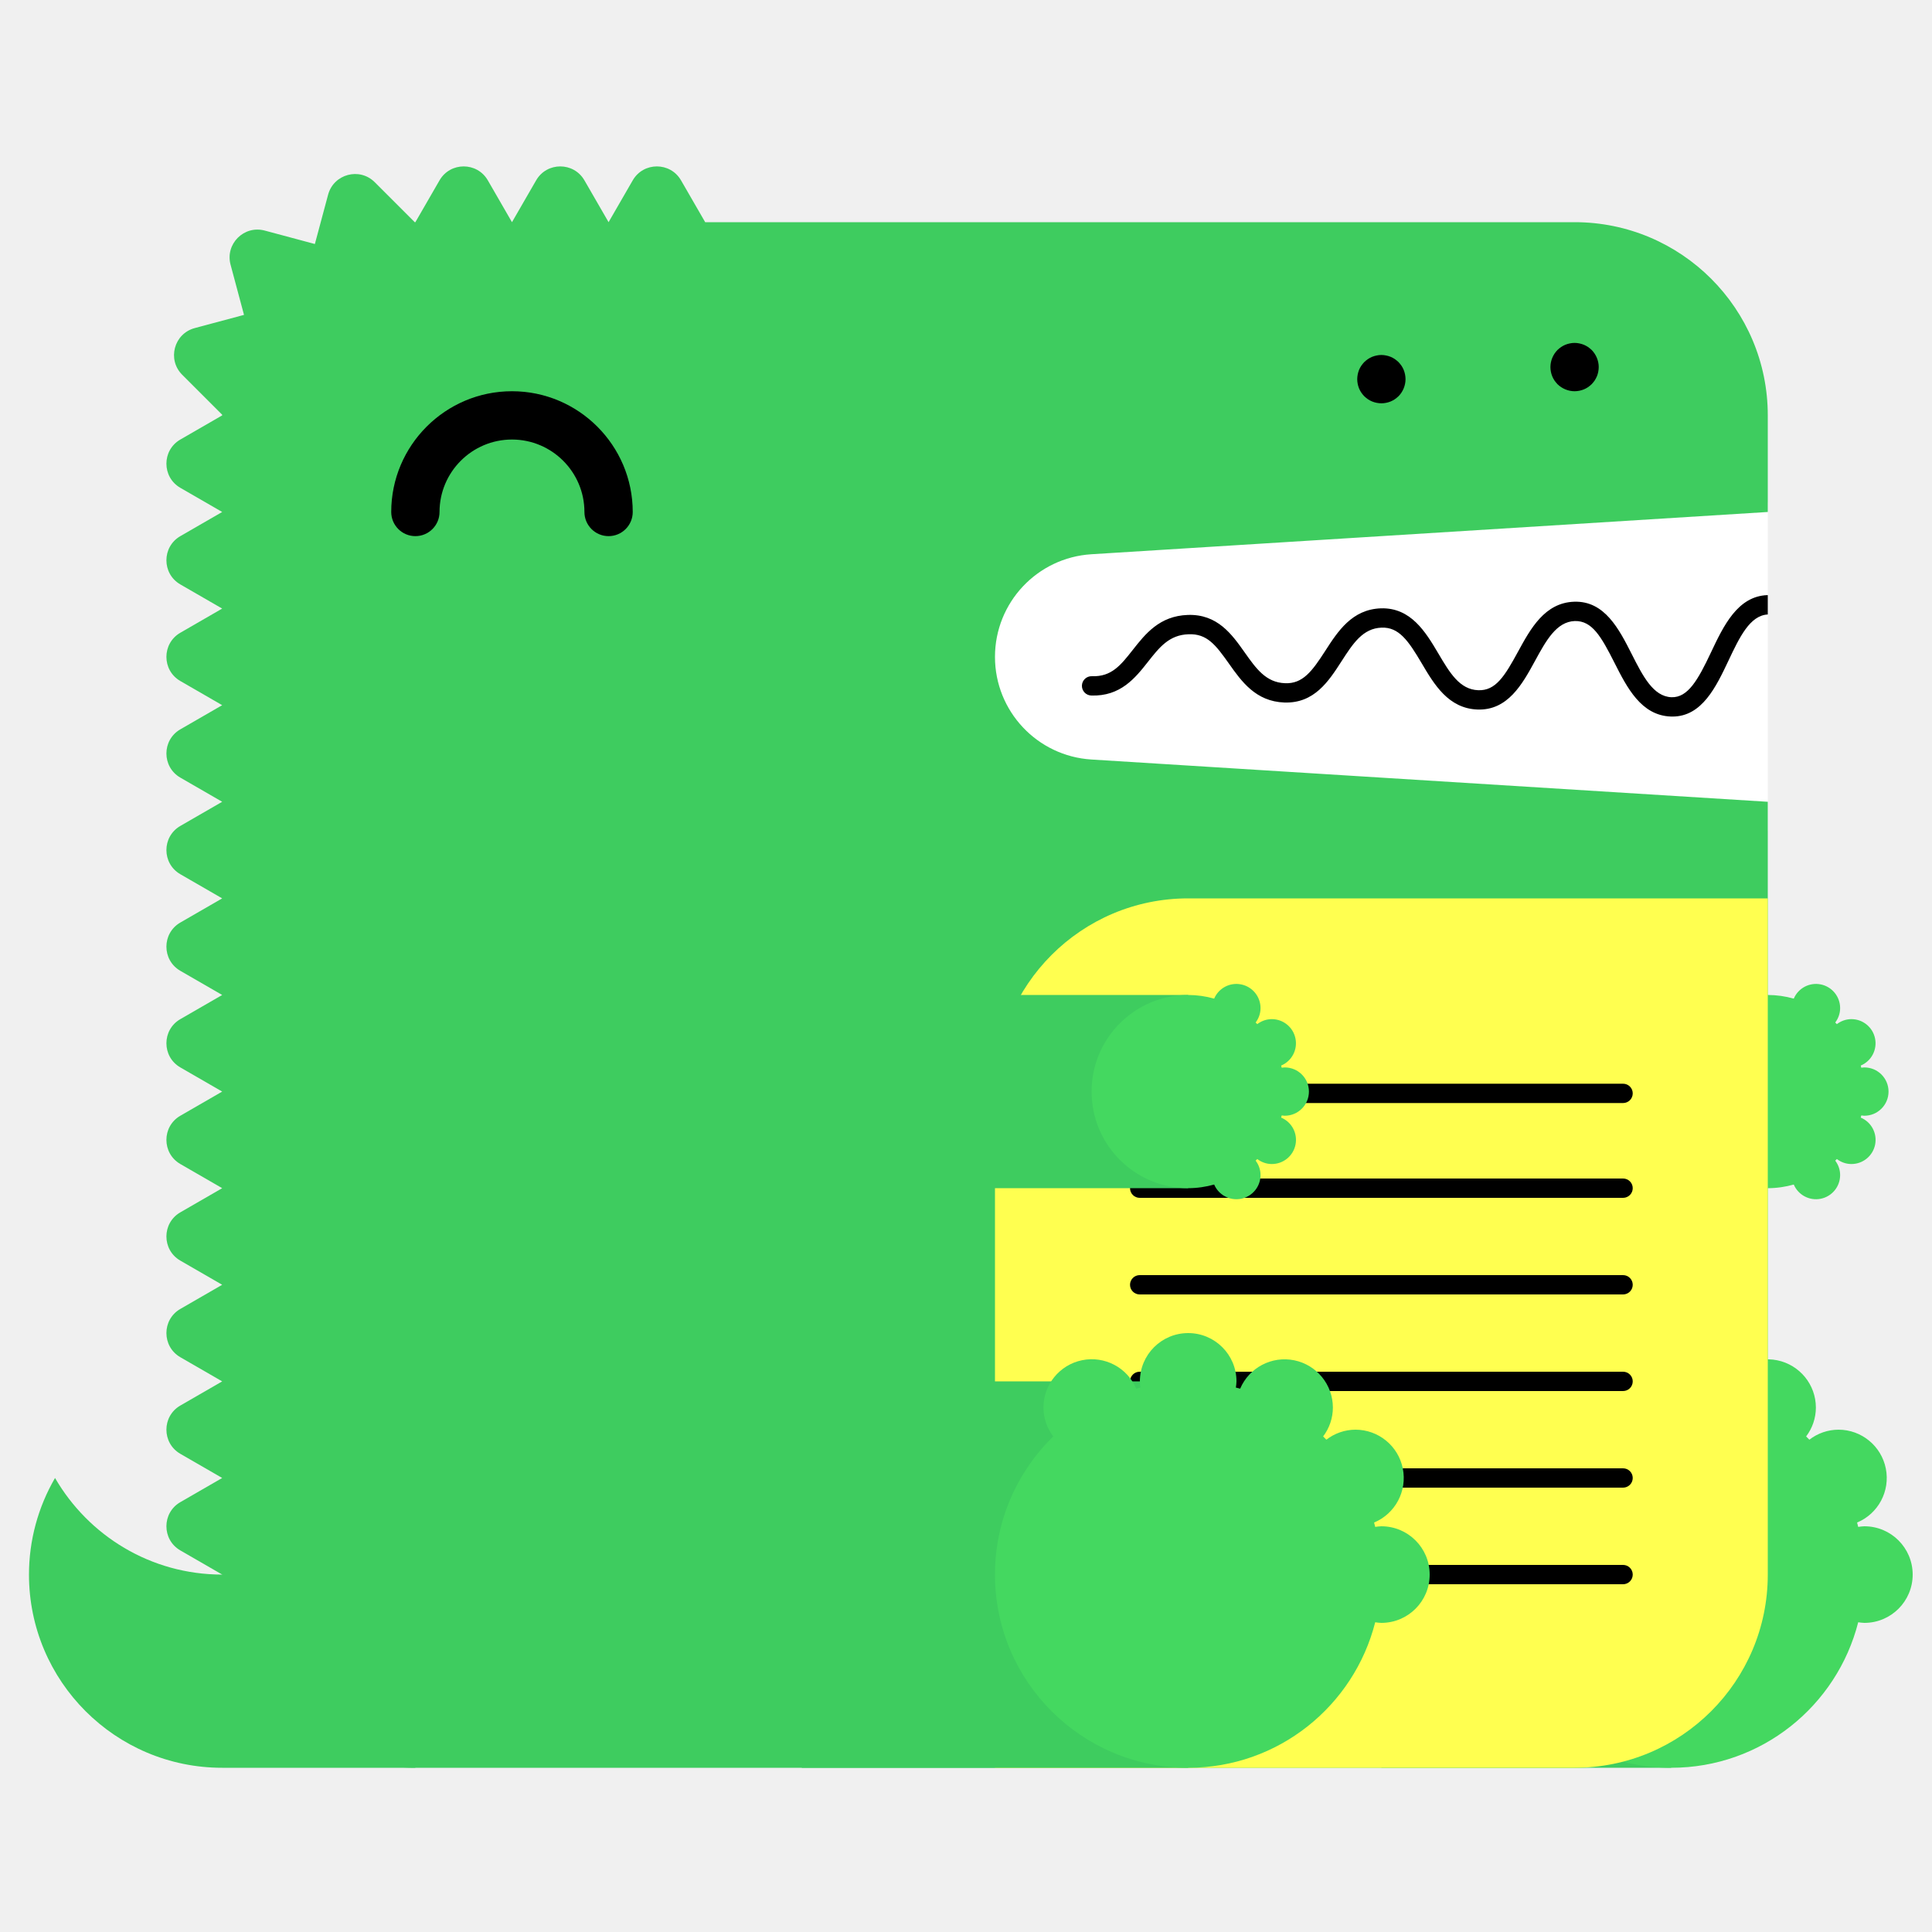
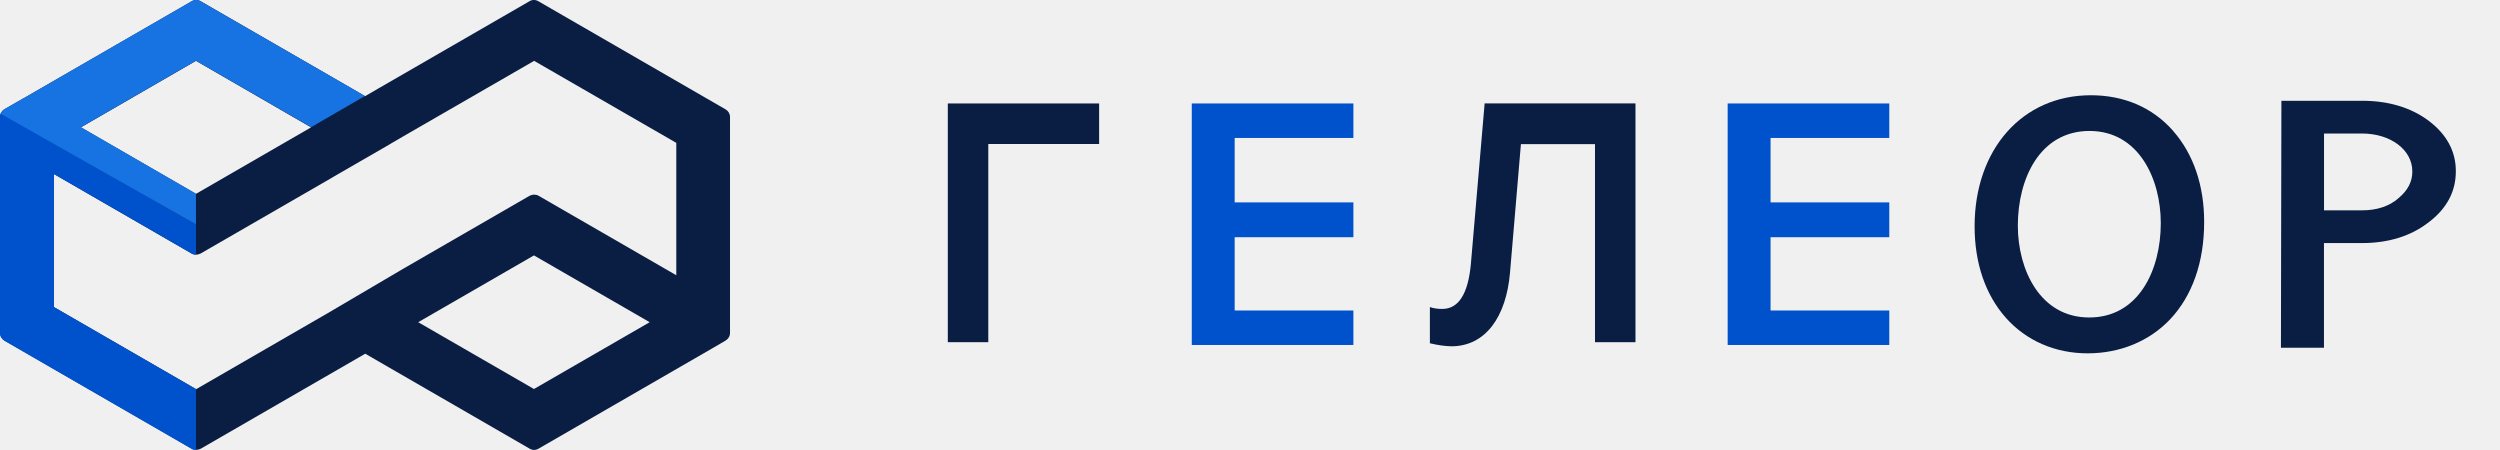
- <svg xmlns="http://www.w3.org/2000/svg" width="200" height="200" viewBox="0 0 200 200">
-   <g fill="none" fill-rule="evenodd">
-     <path fill="#FFF" d="M99 52h84v34H99z" />
-     <path d="M23 163c-7.398 0-13.843-4.027-17.303-10A19.886 19.886 0 0 0 3 163c0 11.046 8.954 20 20 20h20v-20H23z" fill="#3ECC5F" />
-     <path d="M112.98 57.376L183 53V43c0-11.046-8.954-20-20-20H73l-2.5-4.33c-1.112-1.925-3.889-1.925-5 0L63 23l-2.5-4.33c-1.111-1.925-3.889-1.925-5 0L53 23l-2.5-4.33c-1.111-1.925-3.889-1.925-5 0L43 23c-.022 0-.042.003-.065.003l-4.142-4.141c-1.57-1.571-4.252-.853-4.828 1.294l-1.369 5.104-5.192-1.392c-2.148-.575-4.111 1.389-3.535 3.536l1.39 5.193-5.102 1.367c-2.148.576-2.867 3.259-1.296 4.83l4.142 4.142c0 .021-.003.042-.003.064l-4.33 2.5c-1.925 1.111-1.925 3.889 0 5L23 53l-4.33 2.5c-1.925 1.111-1.925 3.889 0 5L23 63l-4.33 2.5c-1.925 1.111-1.925 3.889 0 5L23 73l-4.33 2.5c-1.925 1.111-1.925 3.889 0 5L23 83l-4.33 2.5c-1.925 1.111-1.925 3.889 0 5L23 93l-4.33 2.5c-1.925 1.111-1.925 3.889 0 5L23 103l-4.33 2.5c-1.925 1.111-1.925 3.889 0 5L23 113l-4.33 2.5c-1.925 1.111-1.925 3.889 0 5L23 123l-4.33 2.5c-1.925 1.111-1.925 3.889 0 5L23 133l-4.33 2.5c-1.925 1.111-1.925 3.889 0 5L23 143l-4.33 2.5c-1.925 1.111-1.925 3.889 0 5L23 153l-4.33 2.5c-1.925 1.111-1.925 3.889 0 5L23 163c0 11.046 8.954 20 20 20h120c11.046 0 20-8.954 20-20V83l-70.02-4.376A10.645 10.645 0 0 1 103 68c0-5.621 4.37-10.273 9.98-10.624" fill="#3ECC5F" />
-     <path fill="#3ECC5F" d="M143 183h30v-40h-30z" />
-     <path d="M193 158c-.219 0-.428.037-.639.064-.038-.15-.074-.301-.116-.451A5 5 0 0 0 190.32 148a4.96 4.96 0 0 0-3.016 1.036 26.531 26.531 0 0 0-.335-.336 4.955 4.955 0 0 0 1.011-2.987 5 5 0 0 0-9.599-1.959c-.148-.042-.297-.077-.445-.115.027-.211.064-.42.064-.639a5 5 0 0 0-5-5 5 5 0 0 0-5 5c0 .219.037.428.064.639-.148.038-.297.073-.445.115a4.998 4.998 0 0 0-9.599 1.959c0 1.125.384 2.151 1.011 2.987-3.717 3.632-6.031 8.693-6.031 14.3 0 11.046 8.954 20 20 20 9.339 0 17.16-6.41 19.361-15.064.211.027.42.064.639.064a5 5 0 0 0 5-5 5 5 0 0 0-5-5" fill="#44D860" />
-     <path fill="#3ECC5F" d="M153 123h30v-20h-30z" />
-     <path d="M193 115.5a2.5 2.5 0 1 0 0-5c-.109 0-.214.019-.319.032-.02-.075-.037-.15-.058-.225a2.501 2.501 0 0 0-.963-4.807c-.569 0-1.088.197-1.508.518a6.653 6.653 0 0 0-.168-.168c.314-.417.506-.931.506-1.494a2.5 2.5 0 0 0-4.8-.979A9.987 9.987 0 0 0 183 103c-5.522 0-10 4.478-10 10s4.478 10 10 10c.934 0 1.833-.138 2.69-.377a2.5 2.5 0 0 0 4.8-.979c0-.563-.192-1.077-.506-1.494.057-.055.113-.111.168-.168.42.321.939.518 1.508.518a2.5 2.5 0 0 0 .963-4.807c.021-.074.038-.15.058-.225.105.013.21.032.319.032" fill="#44D860" />
-     <path d="M63 55.5a2.5 2.5 0 0 1-2.5-2.5c0-4.136-3.364-7.5-7.5-7.5s-7.5 3.364-7.5 7.5a2.5 2.5 0 1 1-5 0c0-6.893 5.607-12.5 12.5-12.5S65.5 46.107 65.5 53a2.5 2.5 0 0 1-2.5 2.5" fill="#000" />
-     <path d="M103 183h60c11.046 0 20-8.954 20-20V93h-60c-11.046 0-20 8.954-20 20v70z" fill="#FFFF50" />
-     <path d="M168.02 124h-50.04a1 1 0 1 1 0-2h50.04a1 1 0 1 1 0 2m0 20h-50.04a1 1 0 1 1 0-2h50.04a1 1 0 1 1 0 2m0 20h-50.04a1 1 0 1 1 0-2h50.04a1 1 0 1 1 0 2m0-49.814h-50.04a1 1 0 1 1 0-2h50.04a1 1 0 1 1 0 2m0 19.814h-50.04a1 1 0 1 1 0-2h50.04a1 1 0 1 1 0 2m0 20h-50.04a1 1 0 1 1 0-2h50.04a1 1 0 1 1 0 2M183 61.611c-.012 0-.022-.006-.034-.005-3.09.105-4.552 3.196-5.842 5.923-1.346 2.85-2.387 4.703-4.093 4.647-1.889-.068-2.969-2.202-4.113-4.46-1.314-2.594-2.814-5.536-5.963-5.426-3.046.104-4.513 2.794-5.807 5.167-1.377 2.528-2.314 4.065-4.121 3.994-1.927-.07-2.951-1.805-4.136-3.813-1.321-2.236-2.848-4.75-5.936-4.664-2.994.103-4.465 2.385-5.763 4.4-1.373 2.13-2.335 3.428-4.165 3.351-1.973-.07-2.992-1.51-4.171-3.177-1.324-1.873-2.816-3.993-5.895-3.89-2.928.1-4.399 1.97-5.696 3.618-1.232 1.564-2.194 2.802-4.229 2.724a1 1 0 0 0-.072 2c3.017.101 4.545-1.8 5.872-3.487 1.177-1.496 2.193-2.787 4.193-2.855 1.926-.082 2.829 1.115 4.195 3.045 1.297 1.834 2.769 3.914 5.731 4.021 3.103.104 4.596-2.215 5.918-4.267 1.182-1.834 2.202-3.417 4.15-3.484 1.793-.067 2.769 1.35 4.145 3.681 1.297 2.197 2.766 4.686 5.787 4.796 3.125.108 4.634-2.62 5.949-5.035 1.139-2.088 2.214-4.06 4.119-4.126 1.793-.042 2.728 1.595 4.111 4.33 1.292 2.553 2.757 5.445 5.825 5.556l.169.003c3.064 0 4.518-3.075 5.805-5.794 1.139-2.41 2.217-4.68 4.067-4.773v-2z" fill="#000" />
-     <path fill="#3ECC5F" d="M83 183h40v-40H83z" />
-     <path d="M143 158c-.219 0-.428.037-.639.064-.038-.15-.074-.301-.116-.451A5 5 0 0 0 140.32 148a4.96 4.96 0 0 0-3.016 1.036 26.531 26.531 0 0 0-.335-.336 4.955 4.955 0 0 0 1.011-2.987 5 5 0 0 0-9.599-1.959c-.148-.042-.297-.077-.445-.115.027-.211.064-.42.064-.639a5 5 0 0 0-5-5 5 5 0 0 0-5 5c0 .219.037.428.064.639-.148.038-.297.073-.445.115a4.998 4.998 0 0 0-9.599 1.959c0 1.125.384 2.151 1.011 2.987-3.717 3.632-6.031 8.693-6.031 14.3 0 11.046 8.954 20 20 20 9.339 0 17.16-6.41 19.361-15.064.211.027.42.064.639.064a5 5 0 0 0 5-5 5 5 0 0 0-5-5" fill="#44D860" />
-     <path fill="#3ECC5F" d="M83 123h40v-20H83z" />
-     <path d="M133 115.5a2.5 2.5 0 1 0 0-5c-.109 0-.214.019-.319.032-.02-.075-.037-.15-.058-.225a2.501 2.501 0 0 0-.963-4.807c-.569 0-1.088.197-1.508.518a6.653 6.653 0 0 0-.168-.168c.314-.417.506-.931.506-1.494a2.5 2.5 0 0 0-4.8-.979A9.987 9.987 0 0 0 123 103c-5.522 0-10 4.478-10 10s4.478 10 10 10c.934 0 1.833-.138 2.69-.377a2.5 2.5 0 0 0 4.8-.979c0-.563-.192-1.077-.506-1.494.057-.055.113-.111.168-.168.42.321.939.518 1.508.518a2.5 2.5 0 0 0 .963-4.807c.021-.074.038-.15.058-.225.105.013.21.032.319.032" fill="#44D860" />
-     <path d="M143 41.75c-.16 0-.33-.02-.49-.05a2.52 2.52 0 0 1-.47-.14c-.15-.06-.29-.14-.431-.23-.13-.09-.259-.2-.38-.31-.109-.12-.219-.24-.309-.38s-.17-.28-.231-.43a2.619 2.619 0 0 1-.189-.96c0-.16.02-.33.05-.49.03-.16.08-.31.139-.47.061-.15.141-.29.231-.43.09-.13.2-.26.309-.38.121-.11.25-.22.38-.31.141-.09.281-.17.431-.23.149-.06.31-.11.47-.14.32-.07.65-.07.98 0 .159.03.32.08.47.14.149.06.29.14.43.23.13.09.259.2.38.31.11.12.22.25.31.38.09.14.17.28.23.43.06.16.11.31.14.47.029.16.05.33.05.49 0 .66-.271 1.31-.73 1.77-.121.11-.25.22-.38.31-.14.09-.281.17-.43.23a2.565 2.565 0 0 1-.96.19m20-1.25c-.66 0-1.3-.27-1.771-.73a3.802 3.802 0 0 1-.309-.38c-.09-.14-.17-.28-.231-.43a2.619 2.619 0 0 1-.189-.96c0-.66.27-1.3.729-1.77.121-.11.25-.22.38-.31.141-.09.281-.17.431-.23.149-.06.31-.11.47-.14.32-.07.66-.07.98 0 .159.03.32.08.47.14.149.06.29.14.43.23.13.09.259.2.38.31.459.47.73 1.11.73 1.77 0 .16-.021.33-.05.49-.03.16-.08.32-.14.47-.07.15-.14.29-.23.43-.09.13-.2.26-.31.38-.121.11-.25.22-.38.31-.14.09-.281.17-.43.23a2.565 2.565 0 0 1-.96.19" fill="#000" />
-   </g>
+ <svg xmlns="http://www.w3.org/2000/svg" width="200" height="36" viewBox="0 0 52.917 9.525">
+   <path d="m 15.357,2.314 -3.964,-2.289 c -0.057,-0.034 -0.127,-0.034 -0.184,0 L 8.022,1.865 7.727,2.036 7.439,1.868 4.245,0.025 c -0.057,-0.034 -0.127,-0.034 -0.184,0 l -3.193,1.843 -0.359,0.208 c 0,0 0,0 -0.003,0 L 0.097,2.31 C 0.04,2.344 0.003,2.404 0.003,2.471 v 4.577 c 0,0.067 0.037,0.127 0.094,0.161 l 3.964,2.289 c 0.027,0.017 0.06,0.023 0.094,0.023 0.034,0 0.064,-0.01 0.094,-0.023 l 3.482,-2.011 3.482,2.011 c 0.057,0.034 0.127,0.034 0.184,0 l 3.673,-2.121 0.288,-0.168 c 0.057,-0.034 0.094,-0.094 0.094,-0.161 V 2.475 c 0,-0.067 -0.037,-0.127 -0.094,-0.161 z M 1.142,3.684 4.057,5.367 c 0.027,0.017 0.06,0.023 0.094,0.023 0.034,0 0.064,-0.01 0.094,-0.023 l 2.805,-1.619 0.003,-0.003 1.19,-0.687 c 0.003,-0.003 0.007,-0.003 0.01,-0.007 l 0.345,-0.201 2.708,-1.562 3.009,1.736 V 5.826 L 11.399,4.143 c -0.027,-0.017 -0.06,-0.023 -0.094,-0.023 -0.034,0 -0.064,0.01 -0.094,0.023 L 8.558,5.675 6.929,6.633 4.151,8.238 1.142,6.502 Z M 4.148,4.103 1.712,2.696 4.148,1.288 6.584,2.696 Z m 7.154,1.303 2.45,1.414 -2.45,1.414 -2.45,-1.414 z" fill="#091e42" id="path9" style="stroke-width:0.265" />
+   <path d="M 4.148,8.235 1.143,6.499 v -2.815 l 2.915,1.682 c 0.027,0.017 0.06,0.023 0.09,0.023 V 4.75 L 0.02,2.391 C 0.007,2.418 0,2.444 0,2.475 v 4.577 c 0,0.067 0.037,0.127 0.094,0.161 l 3.964,2.289 c 0.027,0.017 0.06,0.023 0.09,0.023 z" fill="#0052cc" id="path11" style="stroke-width:0.265" />
+   <path d="m 4.242,0.025 c -0.057,-0.034 -0.127,-0.034 -0.184,0 l -3.193,1.843 -0.359,0.208 c 0,0 0,0 -0.003,0 L 0.094,2.31 c -0.037,0.023 -0.067,0.057 -0.08,0.097 L 4.148,4.75 V 4.1 L 1.712,2.692 4.148,1.285 6.585,2.692 7.724,2.032 7.436,1.865 Z" fill="#1773e2" id="path13" style="stroke-width:0.265" />
+   <path d="m 37.477,2.92 v 1.364 h 2.513 v 0.737 h -2.513 v 1.551 h 2.513 v 0.73 H 36.569 V 2.19 h 3.421 v 0.73 z" fill="#0052cc" id="path15" style="stroke-width:0.265" />
+   <path d="m 26.134,2.92 v 1.364 h 2.513 v 0.737 h -2.513 v 1.551 h 2.513 v 0.73 h -3.421 V 2.19 h 3.421 v 0.73 z" fill="#0052cc" id="path17" style="stroke-width:0.265" />
+   <path d="M 20.062,7.243 V 2.19 h 3.203 v 0.858 h -2.346 v 4.195 z" fill="#091e42" id="path19" style="stroke-width:0.265" />
+   <path d="m 30.266,7.266 v -0.767 c 0.08,0.03 0.171,0.04 0.261,0.04 0.345,0 0.546,-0.315 0.606,-0.942 l 0.292,-3.408 h 3.193 V 7.243 H 33.761 V 3.051 h -1.568 l -0.231,2.721 c -0.08,0.932 -0.516,1.558 -1.243,1.558 -0.127,-0.003 -0.281,-0.023 -0.452,-0.064 z" fill="#091e42" id="path21" style="stroke-width:0.265" />
+   <path d="M 51.41,2.558 C 51.035,2.277 50.559,2.133 49.999,2.133 h -1.709 l -0.01,5.227 h 0.911 V 5.145 h 0.804 c 0.56,0 1.035,-0.147 1.411,-0.439 0.382,-0.288 0.576,-0.65 0.576,-1.076 0.003,-0.422 -0.191,-0.784 -0.573,-1.072 z M 50.77,4.194 C 50.576,4.365 50.314,4.452 49.996,4.452 H 49.192 V 2.826 h 0.804 c 0.606,0 1.065,0.345 1.065,0.801 0.003,0.214 -0.094,0.402 -0.291,0.566 z" fill="#091e42" id="path23" style="stroke-width:0.265" />
+   <path d="M 46.001,2.773 C 45.566,2.277 44.962,2.016 44.256,2.016 c -1.448,0 -2.46,1.143 -2.46,2.775 0,0.777 0.228,1.448 0.663,1.937 0.429,0.483 1.042,0.751 1.729,0.751 0.684,0 1.304,-0.255 1.743,-0.717 0.473,-0.499 0.724,-1.213 0.724,-2.064 0,-0.774 -0.228,-1.438 -0.654,-1.923 z M 45.737,4.723 c 0,0.995 -0.469,1.997 -1.515,1.997 -1.039,0 -1.511,-1.009 -1.511,-1.944 0,-0.999 0.469,-2.004 1.518,-2.004 1.039,0 1.508,1.012 1.508,1.95 z" fill="#091e42" id="path25" style="stroke-width:0.265" />
</svg>
